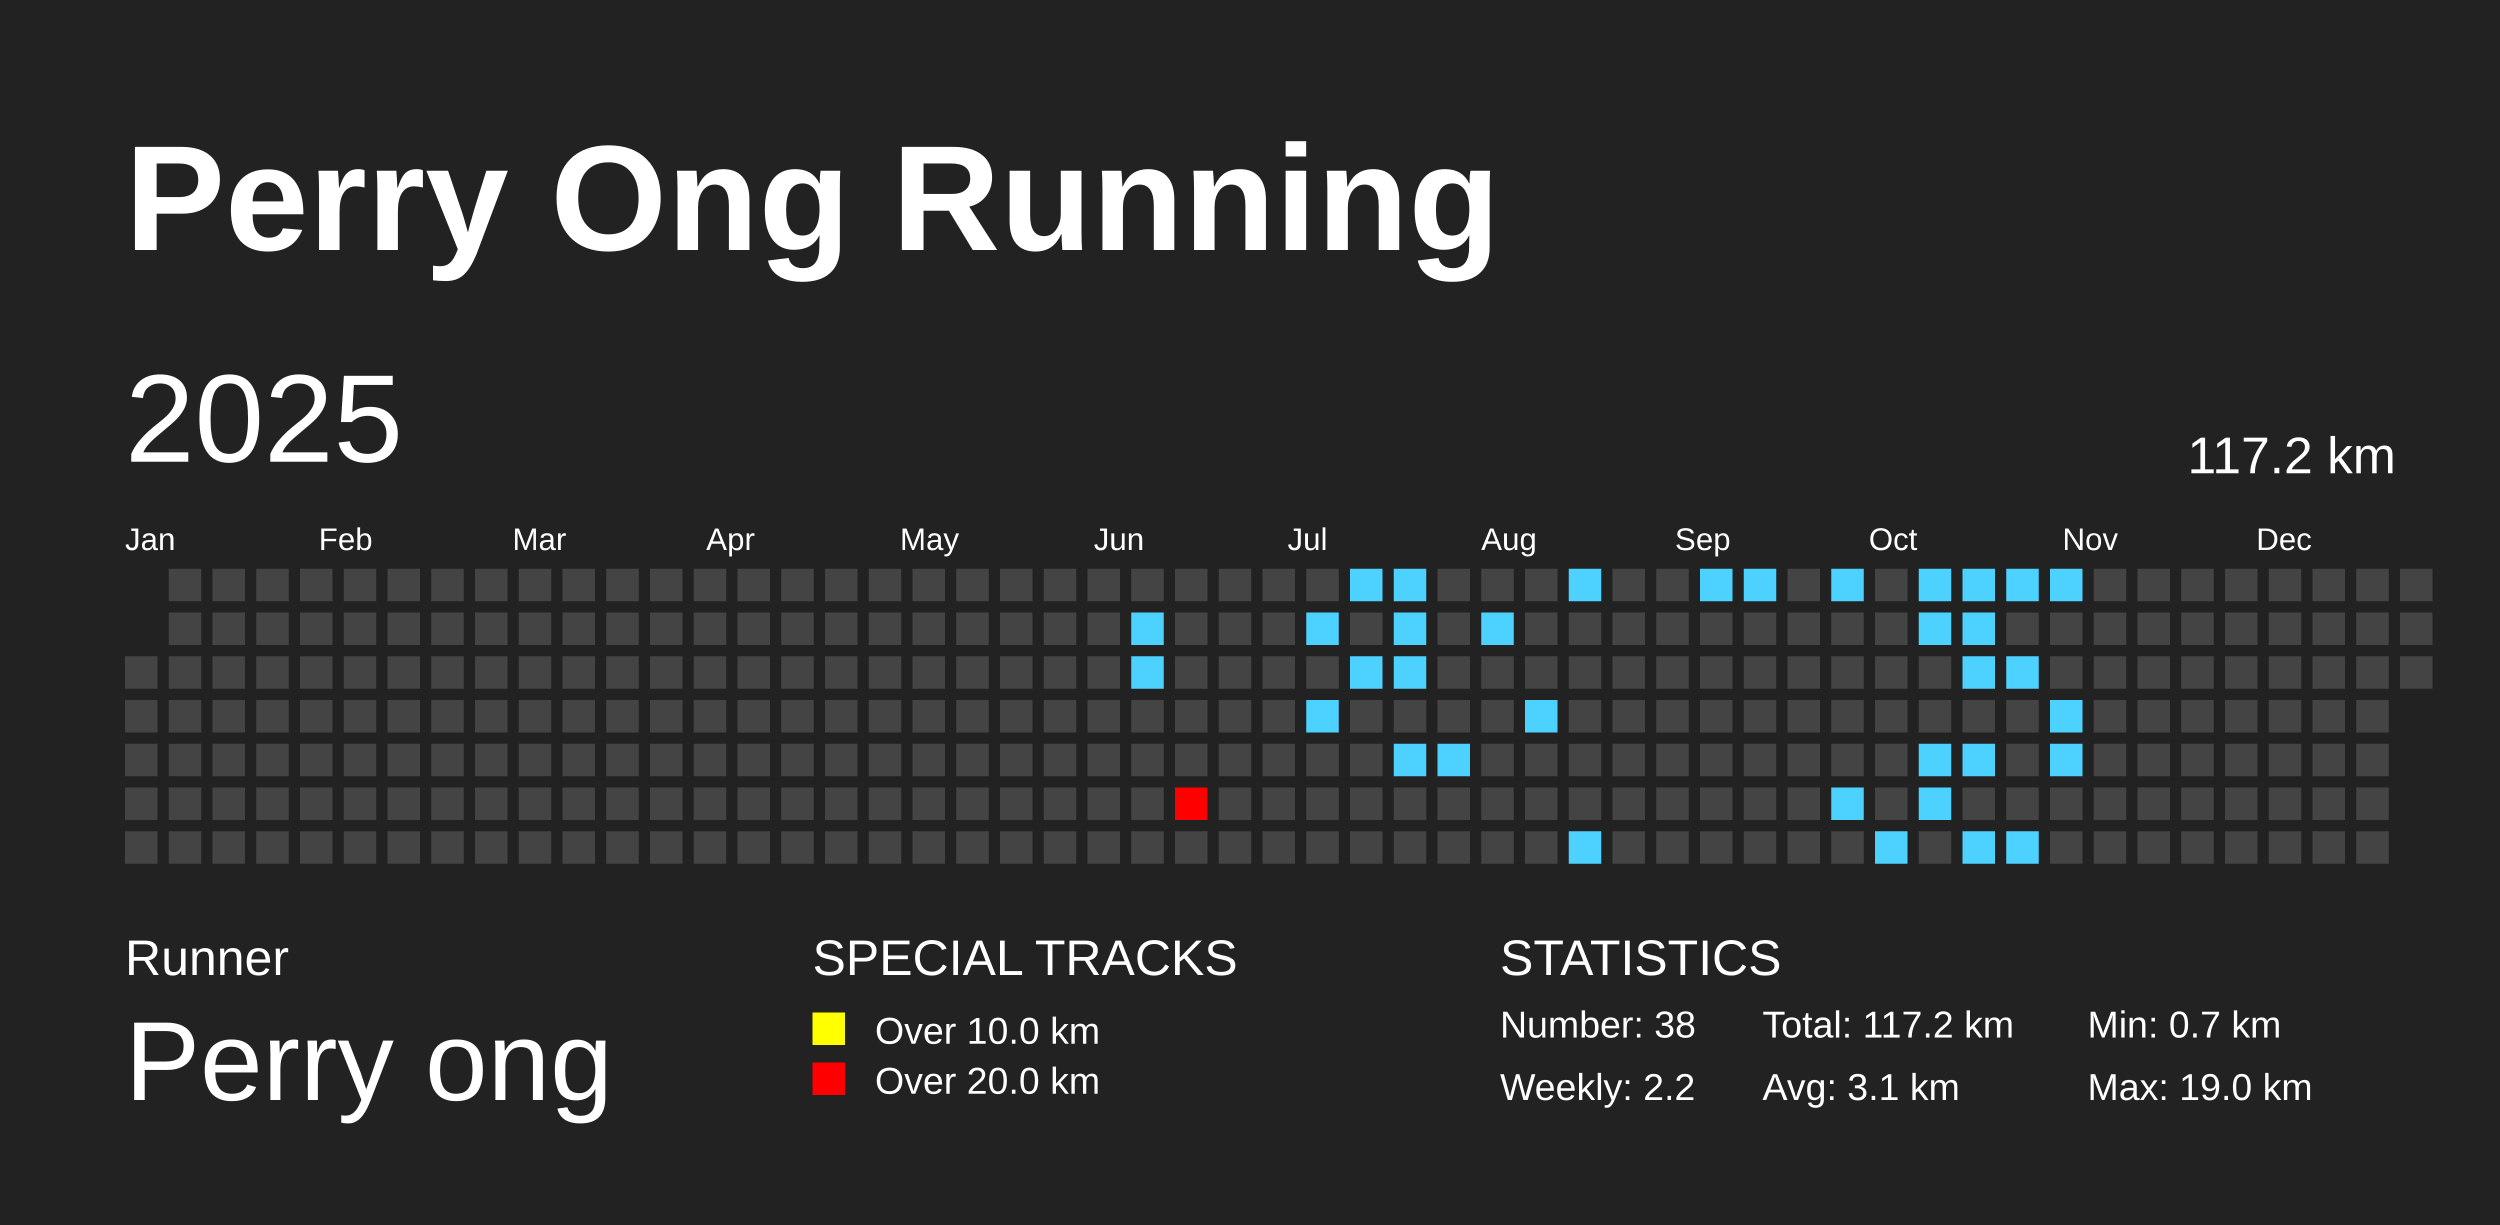
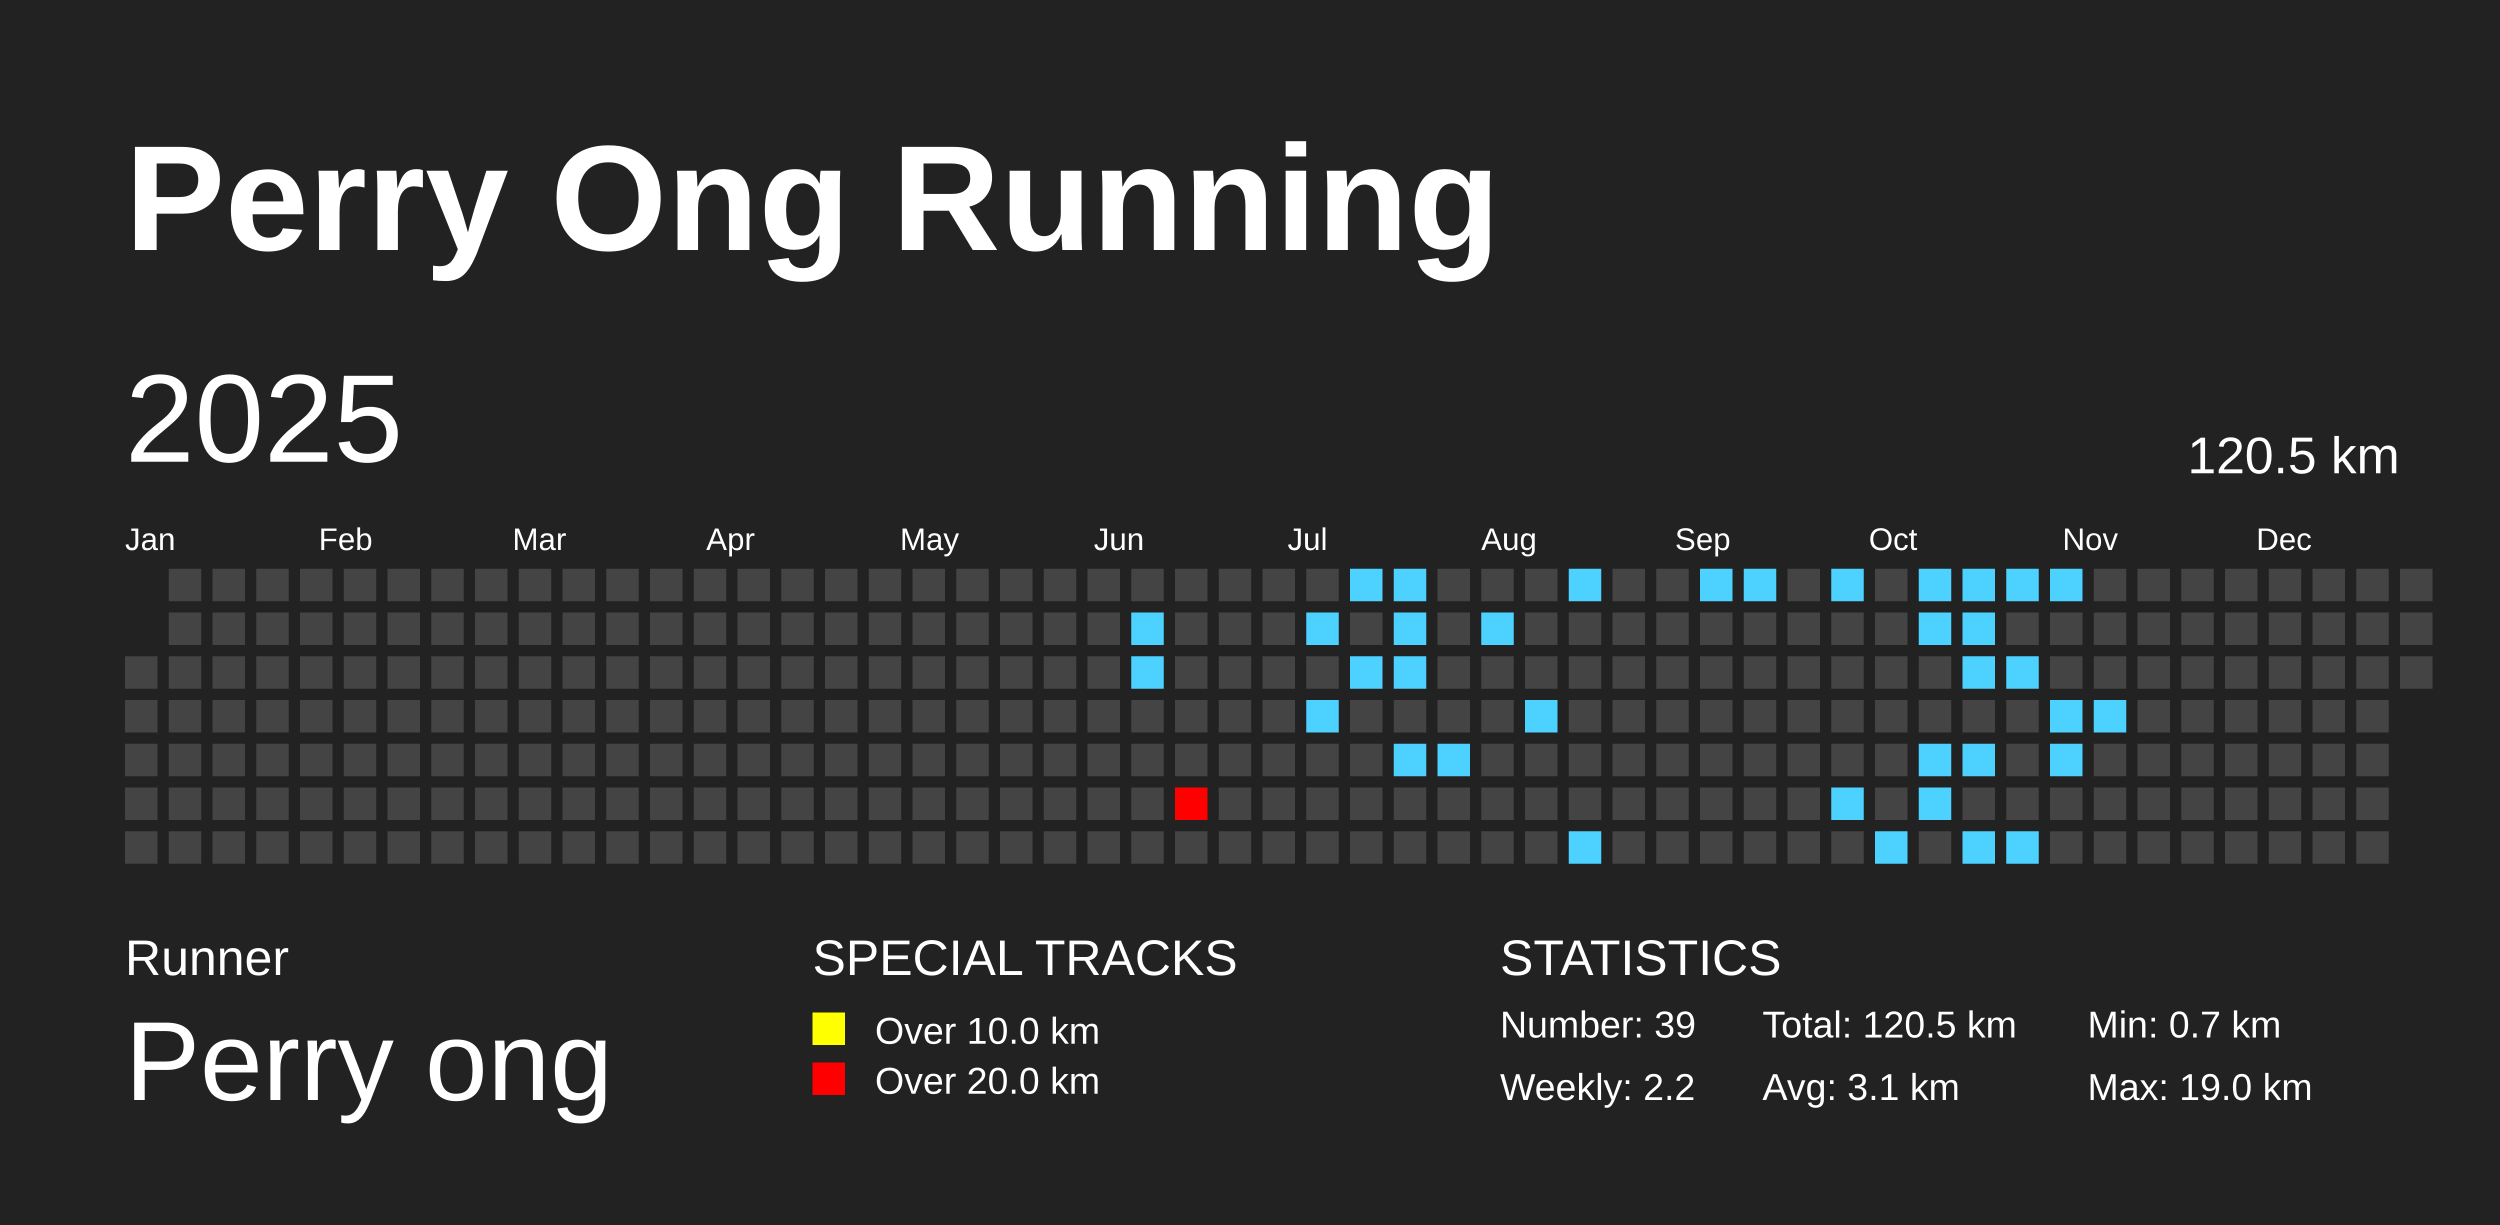
<svg xmlns="http://www.w3.org/2000/svg" baseProfile="full" height="98mm" version="1.1" viewBox="0,0,200,98" width="200mm">
  <defs />
  <rect fill="#222222" height="98" width="200" x="0" y="0" />
  <text fill="#FFFFFF" style="font-size:12px; font-family:Arial; font-weight:bold;" x="10" y="20">Perry Ong Running</text>
  <text fill="#FFFFFF" style="font-size:4px; font-family:Arial" x="10" y="78">Runner</text>
  <text fill="#FFFFFF" style="font-size:9px; font-family:Arial" x="10" y="88">Perry ong</text>
  <text fill="#FFFFFF" style="font-size:4px; font-family:Arial" x="65" y="78">SPECIAL TRACKS</text>
  <rect fill="yellow" height="2.6" width="2.6" x="65" y="81" />
  <text fill="#FFFFFF" style="font-size:3px; font-family:Arial" x="70" y="83.5">Over 10.0 km</text>
  <rect fill="red" height="2.6" width="2.6" x="65" y="85" />
  <text fill="#FFFFFF" style="font-size:3px; font-family:Arial" x="70" y="87.5">Over 20.0 km</text>
  <text fill="#FFFFFF" style="font-size:4px; font-family:Arial" x="120" y="78">STATISTICS</text>
-   <text fill="#FFFFFF" style="font-size:3px; font-family:Arial" x="120" y="83">Number: 38</text>
+   <text fill="#FFFFFF" style="font-size:3px; font-family:Arial" x="120" y="83">Number: 39</text>
  <text fill="#FFFFFF" style="font-size:3px; font-family:Arial" x="120" y="88">Weekly: 2.2</text>
-   <text fill="#FFFFFF" style="font-size:3px; font-family:Arial" x="141" y="83">Total: 117.2 km</text>
+   <text fill="#FFFFFF" style="font-size:3px; font-family:Arial" x="141" y="83">Total: 120.5 km</text>
  <text fill="#FFFFFF" style="font-size:3px; font-family:Arial" x="141" y="88">Avg: 3.1 km</text>
  <text fill="#FFFFFF" style="font-size:3px; font-family:Arial" x="167" y="83">Min: 0.7 km</text>
  <text fill="#FFFFFF" style="font-size:3px; font-family:Arial" x="167" y="88">Max: 19.0 km</text>
  <text dominant-baseline="hanging" fill="#FFFFFF" style="font-size:10.0px; font-family:Arial;" x="10" y="30">2025</text>
-   <text dominant-baseline="hanging" fill="#FFFFFF" style="font-size:4.125px; font-family:Arial;" x="175" y="35">117.2 km</text>
+   <text dominant-baseline="hanging" fill="#FFFFFF" style="font-size:4.125px; font-family:Arial;" x="175" y="35">120.5 km</text>
  <text fill="#FFFFFF" style="font-size:2.5px; font-family:Arial" x="10.0" y="44">Jan</text>
  <text fill="#FFFFFF" style="font-size:2.5px; font-family:Arial" x="25.5" y="44">Feb</text>
  <text fill="#FFFFFF" style="font-size:2.5px; font-family:Arial" x="41.0" y="44">Mar</text>
  <text fill="#FFFFFF" style="font-size:2.5px; font-family:Arial" x="56.5" y="44">Apr</text>
  <text fill="#FFFFFF" style="font-size:2.5px; font-family:Arial" x="72.0" y="44">May</text>
  <text fill="#FFFFFF" style="font-size:2.5px; font-family:Arial" x="87.5" y="44">Jun</text>
  <text fill="#FFFFFF" style="font-size:2.5px; font-family:Arial" x="103.0" y="44">Jul</text>
  <text fill="#FFFFFF" style="font-size:2.5px; font-family:Arial" x="118.5" y="44">Aug</text>
  <text fill="#FFFFFF" style="font-size:2.5px; font-family:Arial" x="134.0" y="44">Sep</text>
  <text fill="#FFFFFF" style="font-size:2.5px; font-family:Arial" x="149.5" y="44">Oct</text>
  <text fill="#FFFFFF" style="font-size:2.5px; font-family:Arial" x="165.0" y="44">Nov</text>
  <text fill="#FFFFFF" style="font-size:2.5px; font-family:Arial" x="180.5" y="44">Dec</text>
  <rect fill="#444444" height="2.6" width="2.6" x="10.0" y="52.5" />
  <rect fill="#444444" height="2.6" width="2.6" x="10.0" y="56.0" />
  <rect fill="#444444" height="2.6" width="2.6" x="10.0" y="59.5" />
  <rect fill="#444444" height="2.6" width="2.6" x="10.0" y="63.0" />
  <rect fill="#444444" height="2.6" width="2.6" x="10.0" y="66.5" />
  <rect fill="#444444" height="2.6" width="2.6" x="13.5" y="45.5" />
  <rect fill="#444444" height="2.6" width="2.6" x="13.5" y="49.0" />
  <rect fill="#444444" height="2.6" width="2.6" x="13.5" y="52.5" />
  <rect fill="#444444" height="2.6" width="2.6" x="13.5" y="56.0" />
  <rect fill="#444444" height="2.6" width="2.6" x="13.5" y="59.5" />
  <rect fill="#444444" height="2.6" width="2.6" x="13.5" y="63.0" />
  <rect fill="#444444" height="2.6" width="2.6" x="13.5" y="66.5" />
  <rect fill="#444444" height="2.6" width="2.6" x="17.0" y="45.5" />
  <rect fill="#444444" height="2.6" width="2.6" x="17.0" y="49.0" />
  <rect fill="#444444" height="2.6" width="2.6" x="17.0" y="52.5" />
  <rect fill="#444444" height="2.6" width="2.6" x="17.0" y="56.0" />
  <rect fill="#444444" height="2.6" width="2.6" x="17.0" y="59.5" />
  <rect fill="#444444" height="2.6" width="2.6" x="17.0" y="63.0" />
  <rect fill="#444444" height="2.6" width="2.6" x="17.0" y="66.5" />
  <rect fill="#444444" height="2.6" width="2.6" x="20.5" y="45.5" />
  <rect fill="#444444" height="2.6" width="2.6" x="20.5" y="49.0" />
  <rect fill="#444444" height="2.6" width="2.6" x="20.5" y="52.5" />
  <rect fill="#444444" height="2.6" width="2.6" x="20.5" y="56.0" />
  <rect fill="#444444" height="2.6" width="2.6" x="20.5" y="59.5" />
  <rect fill="#444444" height="2.6" width="2.6" x="20.5" y="63.0" />
  <rect fill="#444444" height="2.6" width="2.6" x="20.5" y="66.5" />
  <rect fill="#444444" height="2.6" width="2.6" x="24.0" y="45.5" />
  <rect fill="#444444" height="2.6" width="2.6" x="24.0" y="49.0" />
  <rect fill="#444444" height="2.6" width="2.6" x="24.0" y="52.5" />
  <rect fill="#444444" height="2.6" width="2.6" x="24.0" y="56.0" />
  <rect fill="#444444" height="2.6" width="2.6" x="24.0" y="59.5" />
  <rect fill="#444444" height="2.6" width="2.6" x="24.0" y="63.0" />
  <rect fill="#444444" height="2.6" width="2.6" x="24.0" y="66.5" />
  <rect fill="#444444" height="2.6" width="2.6" x="27.5" y="45.5" />
  <rect fill="#444444" height="2.6" width="2.6" x="27.5" y="49.0" />
  <rect fill="#444444" height="2.6" width="2.6" x="27.5" y="52.5" />
  <rect fill="#444444" height="2.6" width="2.6" x="27.5" y="56.0" />
  <rect fill="#444444" height="2.6" width="2.6" x="27.5" y="59.5" />
  <rect fill="#444444" height="2.6" width="2.6" x="27.5" y="63.0" />
  <rect fill="#444444" height="2.6" width="2.6" x="27.5" y="66.5" />
  <rect fill="#444444" height="2.6" width="2.6" x="31.0" y="45.5" />
  <rect fill="#444444" height="2.6" width="2.6" x="31.0" y="49.0" />
  <rect fill="#444444" height="2.6" width="2.6" x="31.0" y="52.5" />
  <rect fill="#444444" height="2.6" width="2.6" x="31.0" y="56.0" />
  <rect fill="#444444" height="2.6" width="2.6" x="31.0" y="59.5" />
  <rect fill="#444444" height="2.6" width="2.6" x="31.0" y="63.0" />
  <rect fill="#444444" height="2.6" width="2.6" x="31.0" y="66.5" />
  <rect fill="#444444" height="2.6" width="2.6" x="34.5" y="45.5" />
  <rect fill="#444444" height="2.6" width="2.6" x="34.5" y="49.0" />
  <rect fill="#444444" height="2.6" width="2.6" x="34.5" y="52.5" />
  <rect fill="#444444" height="2.6" width="2.6" x="34.5" y="56.0" />
  <rect fill="#444444" height="2.6" width="2.6" x="34.5" y="59.5" />
  <rect fill="#444444" height="2.6" width="2.6" x="34.5" y="63.0" />
  <rect fill="#444444" height="2.6" width="2.6" x="34.5" y="66.5" />
  <rect fill="#444444" height="2.6" width="2.6" x="38.0" y="45.5" />
  <rect fill="#444444" height="2.6" width="2.6" x="38.0" y="49.0" />
  <rect fill="#444444" height="2.6" width="2.6" x="38.0" y="52.5" />
  <rect fill="#444444" height="2.6" width="2.6" x="38.0" y="56.0" />
  <rect fill="#444444" height="2.6" width="2.6" x="38.0" y="59.5" />
  <rect fill="#444444" height="2.6" width="2.6" x="38.0" y="63.0" />
  <rect fill="#444444" height="2.6" width="2.6" x="38.0" y="66.5" />
  <rect fill="#444444" height="2.6" width="2.6" x="41.5" y="45.5" />
  <rect fill="#444444" height="2.6" width="2.6" x="41.5" y="49.0" />
  <rect fill="#444444" height="2.6" width="2.6" x="41.5" y="52.5" />
  <rect fill="#444444" height="2.6" width="2.6" x="41.5" y="56.0" />
  <rect fill="#444444" height="2.6" width="2.6" x="41.5" y="59.5" />
  <rect fill="#444444" height="2.6" width="2.6" x="41.5" y="63.0" />
  <rect fill="#444444" height="2.6" width="2.6" x="41.5" y="66.5" />
  <rect fill="#444444" height="2.6" width="2.6" x="45.0" y="45.5" />
  <rect fill="#444444" height="2.6" width="2.6" x="45.0" y="49.0" />
  <rect fill="#444444" height="2.6" width="2.6" x="45.0" y="52.5" />
  <rect fill="#444444" height="2.6" width="2.6" x="45.0" y="56.0" />
  <rect fill="#444444" height="2.6" width="2.6" x="45.0" y="59.5" />
  <rect fill="#444444" height="2.6" width="2.6" x="45.0" y="63.0" />
  <rect fill="#444444" height="2.6" width="2.6" x="45.0" y="66.5" />
  <rect fill="#444444" height="2.6" width="2.6" x="48.5" y="45.5" />
  <rect fill="#444444" height="2.6" width="2.6" x="48.5" y="49.0" />
  <rect fill="#444444" height="2.6" width="2.6" x="48.5" y="52.5" />
  <rect fill="#444444" height="2.6" width="2.6" x="48.5" y="56.0" />
  <rect fill="#444444" height="2.6" width="2.6" x="48.5" y="59.5" />
  <rect fill="#444444" height="2.6" width="2.6" x="48.5" y="63.0" />
  <rect fill="#444444" height="2.6" width="2.6" x="48.5" y="66.5" />
  <rect fill="#444444" height="2.6" width="2.6" x="52.0" y="45.5" />
  <rect fill="#444444" height="2.6" width="2.6" x="52.0" y="49.0" />
  <rect fill="#444444" height="2.6" width="2.6" x="52.0" y="52.5" />
  <rect fill="#444444" height="2.6" width="2.6" x="52.0" y="56.0" />
  <rect fill="#444444" height="2.6" width="2.6" x="52.0" y="59.5" />
  <rect fill="#444444" height="2.6" width="2.6" x="52.0" y="63.0" />
  <rect fill="#444444" height="2.6" width="2.6" x="52.0" y="66.5" />
  <rect fill="#444444" height="2.6" width="2.6" x="55.5" y="45.5" />
  <rect fill="#444444" height="2.6" width="2.6" x="55.5" y="49.0" />
  <rect fill="#444444" height="2.6" width="2.6" x="55.5" y="52.5" />
  <rect fill="#444444" height="2.6" width="2.6" x="55.5" y="56.0" />
  <rect fill="#444444" height="2.6" width="2.6" x="55.5" y="59.5" />
  <rect fill="#444444" height="2.6" width="2.6" x="55.5" y="63.0" />
  <rect fill="#444444" height="2.6" width="2.6" x="55.5" y="66.5" />
  <rect fill="#444444" height="2.6" width="2.6" x="59.0" y="45.5" />
  <rect fill="#444444" height="2.6" width="2.6" x="59.0" y="49.0" />
  <rect fill="#444444" height="2.6" width="2.6" x="59.0" y="52.5" />
  <rect fill="#444444" height="2.6" width="2.6" x="59.0" y="56.0" />
  <rect fill="#444444" height="2.6" width="2.6" x="59.0" y="59.5" />
  <rect fill="#444444" height="2.6" width="2.6" x="59.0" y="63.0" />
  <rect fill="#444444" height="2.6" width="2.6" x="59.0" y="66.5" />
  <rect fill="#444444" height="2.6" width="2.6" x="62.5" y="45.5" />
  <rect fill="#444444" height="2.6" width="2.6" x="62.5" y="49.0" />
  <rect fill="#444444" height="2.6" width="2.6" x="62.5" y="52.5" />
  <rect fill="#444444" height="2.6" width="2.6" x="62.5" y="56.0" />
  <rect fill="#444444" height="2.6" width="2.6" x="62.5" y="59.5" />
  <rect fill="#444444" height="2.6" width="2.6" x="62.5" y="63.0" />
  <rect fill="#444444" height="2.6" width="2.6" x="62.5" y="66.5" />
  <rect fill="#444444" height="2.6" width="2.6" x="66.0" y="45.5" />
  <rect fill="#444444" height="2.6" width="2.6" x="66.0" y="49.0" />
  <rect fill="#444444" height="2.6" width="2.6" x="66.0" y="52.5" />
  <rect fill="#444444" height="2.6" width="2.6" x="66.0" y="56.0" />
  <rect fill="#444444" height="2.6" width="2.6" x="66.0" y="59.5" />
  <rect fill="#444444" height="2.6" width="2.6" x="66.0" y="63.0" />
  <rect fill="#444444" height="2.6" width="2.6" x="66.0" y="66.5" />
  <rect fill="#444444" height="2.6" width="2.6" x="69.5" y="45.5" />
  <rect fill="#444444" height="2.6" width="2.6" x="69.5" y="49.0" />
  <rect fill="#444444" height="2.6" width="2.6" x="69.5" y="52.5" />
  <rect fill="#444444" height="2.6" width="2.6" x="69.5" y="56.0" />
  <rect fill="#444444" height="2.6" width="2.6" x="69.5" y="59.5" />
  <rect fill="#444444" height="2.6" width="2.6" x="69.5" y="63.0" />
  <rect fill="#444444" height="2.6" width="2.6" x="69.5" y="66.5" />
  <rect fill="#444444" height="2.6" width="2.6" x="73.0" y="45.5" />
  <rect fill="#444444" height="2.6" width="2.6" x="73.0" y="49.0" />
  <rect fill="#444444" height="2.6" width="2.6" x="73.0" y="52.5" />
  <rect fill="#444444" height="2.6" width="2.6" x="73.0" y="56.0" />
  <rect fill="#444444" height="2.6" width="2.6" x="73.0" y="59.5" />
  <rect fill="#444444" height="2.6" width="2.6" x="73.0" y="63.0" />
  <rect fill="#444444" height="2.6" width="2.6" x="73.0" y="66.5" />
  <rect fill="#444444" height="2.6" width="2.6" x="76.5" y="45.5" />
  <rect fill="#444444" height="2.6" width="2.6" x="76.5" y="49.0" />
  <rect fill="#444444" height="2.6" width="2.6" x="76.5" y="52.5" />
  <rect fill="#444444" height="2.6" width="2.6" x="76.5" y="56.0" />
  <rect fill="#444444" height="2.6" width="2.6" x="76.5" y="59.5" />
  <rect fill="#444444" height="2.6" width="2.6" x="76.5" y="63.0" />
  <rect fill="#444444" height="2.6" width="2.6" x="76.5" y="66.5" />
  <rect fill="#444444" height="2.6" width="2.6" x="80.0" y="45.5" />
  <rect fill="#444444" height="2.6" width="2.6" x="80.0" y="49.0" />
  <rect fill="#444444" height="2.6" width="2.6" x="80.0" y="52.5" />
  <rect fill="#444444" height="2.6" width="2.6" x="80.0" y="56.0" />
  <rect fill="#444444" height="2.6" width="2.6" x="80.0" y="59.5" />
  <rect fill="#444444" height="2.6" width="2.6" x="80.0" y="63.0" />
  <rect fill="#444444" height="2.6" width="2.6" x="80.0" y="66.5" />
  <rect fill="#444444" height="2.6" width="2.6" x="83.5" y="45.5" />
  <rect fill="#444444" height="2.6" width="2.6" x="83.5" y="49.0" />
  <rect fill="#444444" height="2.6" width="2.6" x="83.5" y="52.5" />
  <rect fill="#444444" height="2.6" width="2.6" x="83.5" y="56.0" />
  <rect fill="#444444" height="2.6" width="2.6" x="83.5" y="59.5" />
  <rect fill="#444444" height="2.6" width="2.6" x="83.5" y="63.0" />
  <rect fill="#444444" height="2.6" width="2.6" x="83.5" y="66.5" />
  <rect fill="#444444" height="2.6" width="2.6" x="87.0" y="45.5" />
  <rect fill="#444444" height="2.6" width="2.6" x="87.0" y="49.0" />
  <rect fill="#444444" height="2.6" width="2.6" x="87.0" y="52.5" />
  <rect fill="#444444" height="2.6" width="2.6" x="87.0" y="56.0" />
  <rect fill="#444444" height="2.6" width="2.6" x="87.0" y="59.5" />
  <rect fill="#444444" height="2.6" width="2.6" x="87.0" y="63.0" />
  <rect fill="#444444" height="2.6" width="2.6" x="87.0" y="66.5" />
  <rect fill="#444444" height="2.6" width="2.6" x="90.5" y="45.5" />
  <rect fill="#4DD2FF" height="2.6" width="2.6" x="90.5" y="49.0" />
  <rect fill="#4DD2FF" height="2.6" width="2.6" x="90.5" y="52.5" />
  <rect fill="#444444" height="2.6" width="2.6" x="90.5" y="56.0" />
  <rect fill="#444444" height="2.6" width="2.6" x="90.5" y="59.5" />
  <rect fill="#444444" height="2.6" width="2.6" x="90.5" y="63.0" />
  <rect fill="#444444" height="2.6" width="2.6" x="90.5" y="66.5" />
  <rect fill="#444444" height="2.6" width="2.6" x="94.0" y="45.5" />
  <rect fill="#444444" height="2.6" width="2.6" x="94.0" y="49.0" />
  <rect fill="#444444" height="2.6" width="2.6" x="94.0" y="52.5" />
  <rect fill="#444444" height="2.6" width="2.6" x="94.0" y="56.0" />
  <rect fill="#444444" height="2.6" width="2.6" x="94.0" y="59.5" />
  <rect fill="red" height="2.6" width="2.6" x="94.0" y="63.0" />
  <rect fill="#444444" height="2.6" width="2.6" x="94.0" y="66.5" />
  <rect fill="#444444" height="2.6" width="2.6" x="97.5" y="45.5" />
  <rect fill="#444444" height="2.6" width="2.6" x="97.5" y="49.0" />
  <rect fill="#444444" height="2.6" width="2.6" x="97.5" y="52.5" />
  <rect fill="#444444" height="2.6" width="2.6" x="97.5" y="56.0" />
  <rect fill="#444444" height="2.6" width="2.6" x="97.5" y="59.5" />
  <rect fill="#444444" height="2.6" width="2.6" x="97.5" y="63.0" />
  <rect fill="#444444" height="2.6" width="2.6" x="97.5" y="66.5" />
  <rect fill="#444444" height="2.6" width="2.6" x="101.0" y="45.5" />
  <rect fill="#444444" height="2.6" width="2.6" x="101.0" y="49.0" />
  <rect fill="#444444" height="2.6" width="2.6" x="101.0" y="52.5" />
  <rect fill="#444444" height="2.6" width="2.6" x="101.0" y="56.0" />
  <rect fill="#444444" height="2.6" width="2.6" x="101.0" y="59.5" />
  <rect fill="#444444" height="2.6" width="2.6" x="101.0" y="63.0" />
  <rect fill="#444444" height="2.6" width="2.6" x="101.0" y="66.5" />
  <rect fill="#444444" height="2.6" width="2.6" x="104.5" y="45.5" />
  <rect fill="#4DD2FF" height="2.6" width="2.6" x="104.5" y="49.0" />
  <rect fill="#444444" height="2.6" width="2.6" x="104.5" y="52.5" />
  <rect fill="#4DD2FF" height="2.6" width="2.6" x="104.5" y="56.0" />
  <rect fill="#444444" height="2.6" width="2.6" x="104.5" y="59.5" />
  <rect fill="#444444" height="2.6" width="2.6" x="104.5" y="63.0" />
  <rect fill="#444444" height="2.6" width="2.6" x="104.5" y="66.5" />
  <rect fill="#4DD2FF" height="2.6" width="2.6" x="108.0" y="45.5" />
  <rect fill="#444444" height="2.6" width="2.6" x="108.0" y="49.0" />
  <rect fill="#4DD2FF" height="2.6" width="2.6" x="108.0" y="52.5" />
  <rect fill="#444444" height="2.6" width="2.6" x="108.0" y="56.0" />
  <rect fill="#444444" height="2.6" width="2.6" x="108.0" y="59.5" />
  <rect fill="#444444" height="2.6" width="2.6" x="108.0" y="63.0" />
  <rect fill="#444444" height="2.6" width="2.6" x="108.0" y="66.5" />
  <rect fill="#4DD2FF" height="2.6" width="2.6" x="111.5" y="45.5" />
  <rect fill="#4DD2FF" height="2.6" width="2.6" x="111.5" y="49.0" />
  <rect fill="#4DD2FF" height="2.6" width="2.6" x="111.5" y="52.5" />
  <rect fill="#444444" height="2.6" width="2.6" x="111.5" y="56.0" />
  <rect fill="#4DD2FF" height="2.6" width="2.6" x="111.5" y="59.5" />
  <rect fill="#444444" height="2.6" width="2.6" x="111.5" y="63.0" />
  <rect fill="#444444" height="2.6" width="2.6" x="111.5" y="66.5" />
  <rect fill="#444444" height="2.6" width="2.6" x="115.0" y="45.5" />
  <rect fill="#444444" height="2.6" width="2.6" x="115.0" y="49.0" />
  <rect fill="#444444" height="2.6" width="2.6" x="115.0" y="52.5" />
  <rect fill="#444444" height="2.6" width="2.6" x="115.0" y="56.0" />
  <rect fill="#4DD2FF" height="2.6" width="2.6" x="115.0" y="59.5" />
  <rect fill="#444444" height="2.6" width="2.6" x="115.0" y="63.0" />
  <rect fill="#444444" height="2.6" width="2.6" x="115.0" y="66.5" />
  <rect fill="#444444" height="2.6" width="2.6" x="118.5" y="45.5" />
  <rect fill="#4DD2FF" height="2.6" width="2.6" x="118.5" y="49.0" />
  <rect fill="#444444" height="2.6" width="2.6" x="118.5" y="52.5" />
  <rect fill="#444444" height="2.6" width="2.6" x="118.5" y="56.0" />
  <rect fill="#444444" height="2.6" width="2.6" x="118.5" y="59.5" />
  <rect fill="#444444" height="2.6" width="2.6" x="118.5" y="63.0" />
  <rect fill="#444444" height="2.6" width="2.6" x="118.5" y="66.5" />
  <rect fill="#444444" height="2.6" width="2.6" x="122.0" y="45.5" />
  <rect fill="#444444" height="2.6" width="2.6" x="122.0" y="49.0" />
  <rect fill="#444444" height="2.6" width="2.6" x="122.0" y="52.5" />
  <rect fill="#4DD2FF" height="2.6" width="2.6" x="122.0" y="56.0" />
  <rect fill="#444444" height="2.6" width="2.6" x="122.0" y="59.5" />
  <rect fill="#444444" height="2.6" width="2.6" x="122.0" y="63.0" />
  <rect fill="#444444" height="2.6" width="2.6" x="122.0" y="66.5" />
  <rect fill="#4DD2FF" height="2.6" width="2.6" x="125.5" y="45.5" />
  <rect fill="#444444" height="2.6" width="2.6" x="125.5" y="49.0" />
  <rect fill="#444444" height="2.6" width="2.6" x="125.5" y="52.5" />
  <rect fill="#444444" height="2.6" width="2.6" x="125.5" y="56.0" />
  <rect fill="#444444" height="2.6" width="2.6" x="125.5" y="59.5" />
  <rect fill="#444444" height="2.6" width="2.6" x="125.5" y="63.0" />
  <rect fill="#4DD2FF" height="2.6" width="2.6" x="125.5" y="66.5" />
  <rect fill="#444444" height="2.6" width="2.6" x="129.0" y="45.5" />
  <rect fill="#444444" height="2.6" width="2.6" x="129.0" y="49.0" />
  <rect fill="#444444" height="2.6" width="2.6" x="129.0" y="52.5" />
  <rect fill="#444444" height="2.6" width="2.6" x="129.0" y="56.0" />
  <rect fill="#444444" height="2.6" width="2.6" x="129.0" y="59.5" />
  <rect fill="#444444" height="2.6" width="2.6" x="129.0" y="63.0" />
  <rect fill="#444444" height="2.6" width="2.6" x="129.0" y="66.5" />
  <rect fill="#444444" height="2.6" width="2.6" x="132.5" y="45.5" />
  <rect fill="#444444" height="2.6" width="2.6" x="132.5" y="49.0" />
  <rect fill="#444444" height="2.6" width="2.6" x="132.5" y="52.5" />
  <rect fill="#444444" height="2.6" width="2.6" x="132.5" y="56.0" />
  <rect fill="#444444" height="2.6" width="2.6" x="132.5" y="59.5" />
  <rect fill="#444444" height="2.6" width="2.6" x="132.5" y="63.0" />
  <rect fill="#444444" height="2.6" width="2.6" x="132.5" y="66.5" />
  <rect fill="#4DD2FF" height="2.6" width="2.6" x="136.0" y="45.5" />
  <rect fill="#444444" height="2.6" width="2.6" x="136.0" y="49.0" />
  <rect fill="#444444" height="2.6" width="2.6" x="136.0" y="52.5" />
  <rect fill="#444444" height="2.6" width="2.6" x="136.0" y="56.0" />
  <rect fill="#444444" height="2.6" width="2.6" x="136.0" y="59.5" />
  <rect fill="#444444" height="2.6" width="2.6" x="136.0" y="63.0" />
  <rect fill="#444444" height="2.6" width="2.6" x="136.0" y="66.5" />
  <rect fill="#4DD2FF" height="2.6" width="2.6" x="139.5" y="45.5" />
  <rect fill="#444444" height="2.6" width="2.6" x="139.5" y="49.0" />
  <rect fill="#444444" height="2.6" width="2.6" x="139.5" y="52.5" />
  <rect fill="#444444" height="2.6" width="2.6" x="139.5" y="56.0" />
  <rect fill="#444444" height="2.6" width="2.6" x="139.5" y="59.5" />
  <rect fill="#444444" height="2.6" width="2.6" x="139.5" y="63.0" />
  <rect fill="#444444" height="2.6" width="2.6" x="139.5" y="66.5" />
  <rect fill="#444444" height="2.6" width="2.6" x="143.0" y="45.5" />
  <rect fill="#444444" height="2.6" width="2.6" x="143.0" y="49.0" />
  <rect fill="#444444" height="2.6" width="2.6" x="143.0" y="52.5" />
  <rect fill="#444444" height="2.6" width="2.6" x="143.0" y="56.0" />
  <rect fill="#444444" height="2.6" width="2.6" x="143.0" y="59.5" />
  <rect fill="#444444" height="2.6" width="2.6" x="143.0" y="63.0" />
  <rect fill="#444444" height="2.6" width="2.6" x="143.0" y="66.5" />
  <rect fill="#4DD2FF" height="2.6" width="2.6" x="146.5" y="45.5" />
  <rect fill="#444444" height="2.6" width="2.6" x="146.5" y="49.0" />
  <rect fill="#444444" height="2.6" width="2.6" x="146.5" y="52.5" />
  <rect fill="#444444" height="2.6" width="2.6" x="146.5" y="56.0" />
  <rect fill="#444444" height="2.6" width="2.6" x="146.5" y="59.5" />
  <rect fill="#4DD2FF" height="2.6" width="2.6" x="146.5" y="63.0" />
  <rect fill="#444444" height="2.6" width="2.6" x="146.5" y="66.5" />
  <rect fill="#444444" height="2.6" width="2.6" x="150.0" y="45.5" />
  <rect fill="#444444" height="2.6" width="2.6" x="150.0" y="49.0" />
  <rect fill="#444444" height="2.6" width="2.6" x="150.0" y="52.5" />
  <rect fill="#444444" height="2.6" width="2.6" x="150.0" y="56.0" />
  <rect fill="#444444" height="2.6" width="2.6" x="150.0" y="59.5" />
  <rect fill="#444444" height="2.6" width="2.6" x="150.0" y="63.0" />
  <rect fill="#4DD2FF" height="2.6" width="2.6" x="150.0" y="66.5" />
  <rect fill="#4DD2FF" height="2.6" width="2.6" x="153.5" y="45.5" />
  <rect fill="#4DD2FF" height="2.6" width="2.6" x="153.5" y="49.0" />
  <rect fill="#444444" height="2.6" width="2.6" x="153.5" y="52.5" />
  <rect fill="#444444" height="2.6" width="2.6" x="153.5" y="56.0" />
  <rect fill="#4DD2FF" height="2.6" width="2.6" x="153.5" y="59.5" />
  <rect fill="#4DD2FF" height="2.6" width="2.6" x="153.5" y="63.0" />
  <rect fill="#444444" height="2.6" width="2.6" x="153.5" y="66.5" />
  <rect fill="#4DD2FF" height="2.6" width="2.6" x="157.0" y="45.5" />
  <rect fill="#4DD2FF" height="2.6" width="2.6" x="157.0" y="49.0" />
  <rect fill="#4DD2FF" height="2.6" width="2.6" x="157.0" y="52.5" />
  <rect fill="#444444" height="2.6" width="2.6" x="157.0" y="56.0" />
  <rect fill="#4DD2FF" height="2.6" width="2.6" x="157.0" y="59.5" />
  <rect fill="#444444" height="2.6" width="2.6" x="157.0" y="63.0" />
  <rect fill="#4DD2FF" height="2.6" width="2.6" x="157.0" y="66.5" />
  <rect fill="#4DD2FF" height="2.6" width="2.6" x="160.5" y="45.5" />
  <rect fill="#444444" height="2.6" width="2.6" x="160.5" y="49.0" />
  <rect fill="#4DD2FF" height="2.6" width="2.6" x="160.5" y="52.5" />
  <rect fill="#444444" height="2.6" width="2.6" x="160.5" y="56.0" />
  <rect fill="#444444" height="2.6" width="2.6" x="160.5" y="59.5" />
  <rect fill="#444444" height="2.6" width="2.6" x="160.5" y="63.0" />
  <rect fill="#4DD2FF" height="2.6" width="2.6" x="160.5" y="66.5" />
  <rect fill="#4DD2FF" height="2.6" width="2.6" x="164.0" y="45.5" />
  <rect fill="#444444" height="2.6" width="2.6" x="164.0" y="49.0" />
  <rect fill="#444444" height="2.6" width="2.6" x="164.0" y="52.5" />
  <rect fill="#4DD2FF" height="2.6" width="2.6" x="164.0" y="56.0" />
  <rect fill="#4DD2FF" height="2.6" width="2.6" x="164.0" y="59.5" />
  <rect fill="#444444" height="2.6" width="2.6" x="164.0" y="63.0" />
  <rect fill="#444444" height="2.6" width="2.6" x="164.0" y="66.5" />
  <rect fill="#444444" height="2.6" width="2.6" x="167.5" y="45.5" />
  <rect fill="#444444" height="2.6" width="2.6" x="167.5" y="49.0" />
  <rect fill="#444444" height="2.6" width="2.6" x="167.5" y="52.5" />
-   <rect fill="#444444" height="2.6" width="2.6" x="167.5" y="56.0" />
+   <rect fill="#4DD2FF" height="2.6" width="2.6" x="167.5" y="56.0" />
  <rect fill="#444444" height="2.6" width="2.6" x="167.5" y="59.5" />
  <rect fill="#444444" height="2.6" width="2.6" x="167.5" y="63.0" />
  <rect fill="#444444" height="2.6" width="2.6" x="167.5" y="66.5" />
  <rect fill="#444444" height="2.6" width="2.6" x="171.0" y="45.5" />
  <rect fill="#444444" height="2.6" width="2.6" x="171.0" y="49.0" />
  <rect fill="#444444" height="2.6" width="2.6" x="171.0" y="52.5" />
  <rect fill="#444444" height="2.6" width="2.6" x="171.0" y="56.0" />
  <rect fill="#444444" height="2.6" width="2.6" x="171.0" y="59.5" />
  <rect fill="#444444" height="2.6" width="2.6" x="171.0" y="63.0" />
  <rect fill="#444444" height="2.6" width="2.6" x="171.0" y="66.5" />
  <rect fill="#444444" height="2.6" width="2.6" x="174.5" y="45.5" />
  <rect fill="#444444" height="2.6" width="2.6" x="174.5" y="49.0" />
  <rect fill="#444444" height="2.6" width="2.6" x="174.5" y="52.5" />
  <rect fill="#444444" height="2.6" width="2.6" x="174.5" y="56.0" />
  <rect fill="#444444" height="2.6" width="2.6" x="174.5" y="59.5" />
  <rect fill="#444444" height="2.6" width="2.6" x="174.5" y="63.0" />
  <rect fill="#444444" height="2.6" width="2.6" x="174.5" y="66.5" />
  <rect fill="#444444" height="2.6" width="2.6" x="178.0" y="45.5" />
  <rect fill="#444444" height="2.6" width="2.6" x="178.0" y="49.0" />
  <rect fill="#444444" height="2.6" width="2.6" x="178.0" y="52.5" />
  <rect fill="#444444" height="2.6" width="2.6" x="178.0" y="56.0" />
  <rect fill="#444444" height="2.6" width="2.6" x="178.0" y="59.5" />
  <rect fill="#444444" height="2.6" width="2.6" x="178.0" y="63.0" />
  <rect fill="#444444" height="2.6" width="2.6" x="178.0" y="66.5" />
  <rect fill="#444444" height="2.6" width="2.6" x="181.5" y="45.5" />
  <rect fill="#444444" height="2.6" width="2.6" x="181.5" y="49.0" />
  <rect fill="#444444" height="2.6" width="2.6" x="181.5" y="52.5" />
  <rect fill="#444444" height="2.6" width="2.6" x="181.5" y="56.0" />
  <rect fill="#444444" height="2.6" width="2.6" x="181.5" y="59.5" />
  <rect fill="#444444" height="2.6" width="2.6" x="181.5" y="63.0" />
  <rect fill="#444444" height="2.6" width="2.6" x="181.5" y="66.5" />
  <rect fill="#444444" height="2.6" width="2.6" x="185.0" y="45.5" />
  <rect fill="#444444" height="2.6" width="2.6" x="185.0" y="49.0" />
  <rect fill="#444444" height="2.6" width="2.6" x="185.0" y="52.5" />
  <rect fill="#444444" height="2.6" width="2.6" x="185.0" y="56.0" />
  <rect fill="#444444" height="2.6" width="2.6" x="185.0" y="59.5" />
  <rect fill="#444444" height="2.6" width="2.6" x="185.0" y="63.0" />
  <rect fill="#444444" height="2.6" width="2.6" x="185.0" y="66.5" />
  <rect fill="#444444" height="2.6" width="2.6" x="188.5" y="45.5" />
  <rect fill="#444444" height="2.6" width="2.6" x="188.5" y="49.0" />
  <rect fill="#444444" height="2.6" width="2.6" x="188.5" y="52.5" />
  <rect fill="#444444" height="2.6" width="2.6" x="188.5" y="56.0" />
  <rect fill="#444444" height="2.6" width="2.6" x="188.5" y="59.5" />
  <rect fill="#444444" height="2.6" width="2.6" x="188.5" y="63.0" />
  <rect fill="#444444" height="2.6" width="2.6" x="188.5" y="66.5" />
  <rect fill="#444444" height="2.6" width="2.6" x="192.0" y="45.5" />
  <rect fill="#444444" height="2.6" width="2.6" x="192.0" y="49.0" />
  <rect fill="#444444" height="2.6" width="2.6" x="192.0" y="52.5" />
</svg>
